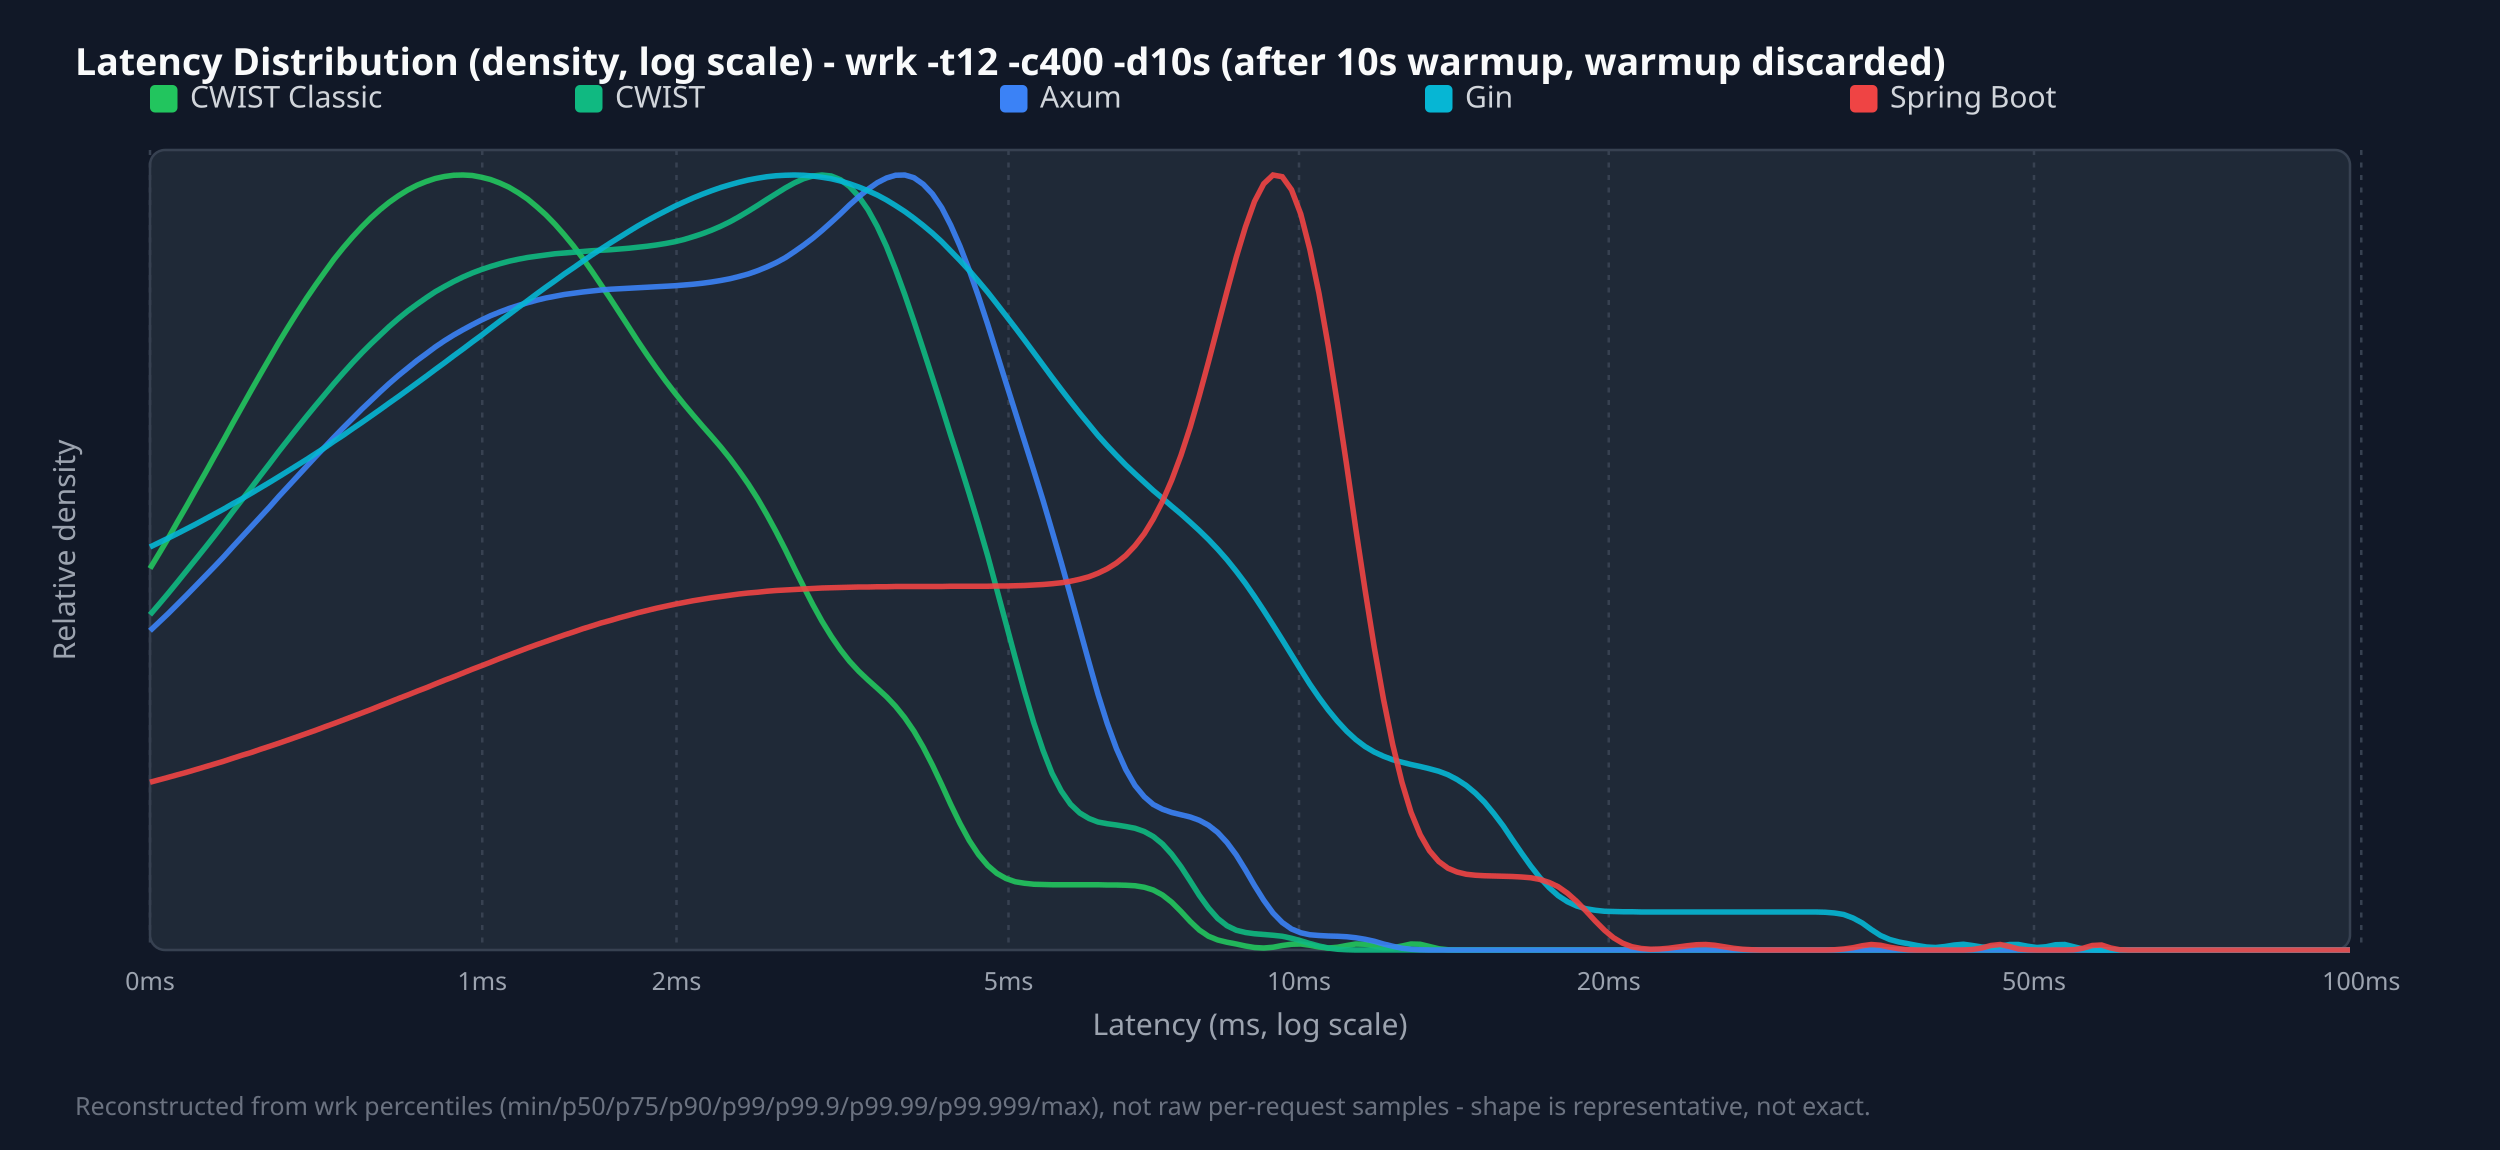
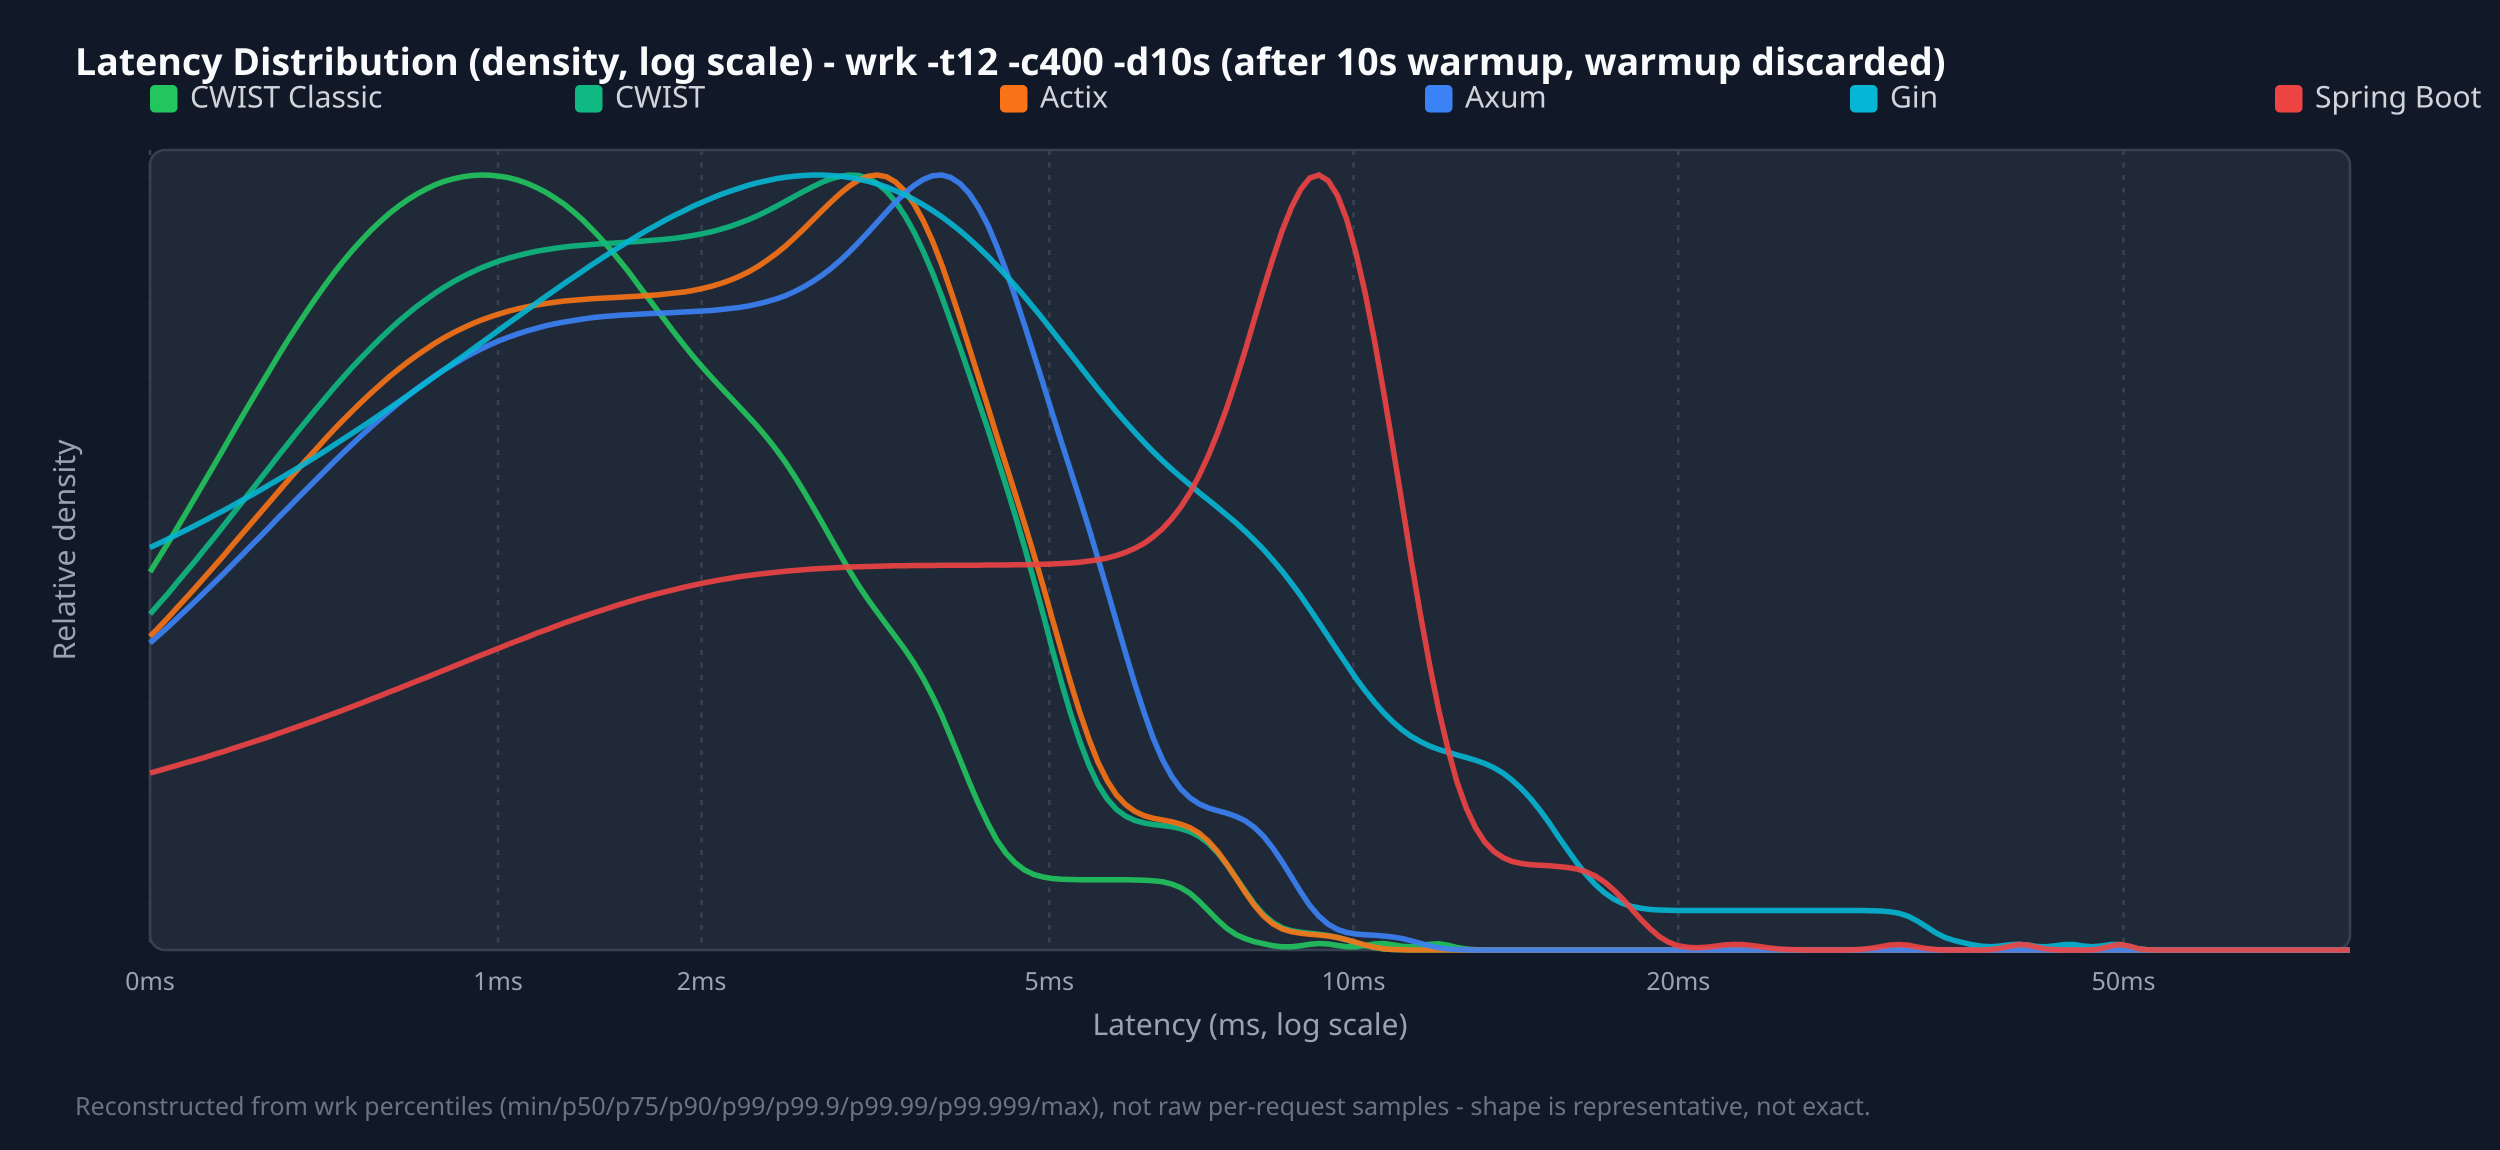
<svg xmlns="http://www.w3.org/2000/svg" width="1000" height="460" viewBox="0 0 1000 460">
  <style>.title{font:15px sans-serif;font-weight:bold;fill:#f9fafb}.legend{font:12px sans-serif;fill:#d1d5db}.tick{font:10px sans-serif;fill:#9ca3af}.axis-label{font:12px sans-serif;fill:#9ca3af}.footer{font:10px sans-serif;fill:#6b7280}</style>
  <rect width="100%" height="100%" fill="#111827" />
  <text x="30" y="30" class="title">Latency Distribution (density, log scale) - wrk -t12 -c400 -d10s (after 10s warmup, warmup discarded)</text>
  <rect x="60" y="60" width="880" height="320" fill="#1f2937" rx="6" stroke="#374151" />
  <line x1="60.0" y1="60" x2="60.0" y2="380" stroke="#374151" stroke-dasharray="2,3" />
  <text x="60.0" y="396" text-anchor="middle" class="tick">0ms</text>
-   <line x1="192.9" y1="60" x2="192.9" y2="380" stroke="#374151" stroke-dasharray="2,3" />
-   <text x="192.9" y="396" text-anchor="middle" class="tick">1ms</text>
-   <line x1="270.6" y1="60" x2="270.6" y2="380" stroke="#374151" stroke-dasharray="2,3" />
-   <text x="270.6" y="396" text-anchor="middle" class="tick">2ms</text>
-   <line x1="403.4" y1="60" x2="403.4" y2="380" stroke="#374151" stroke-dasharray="2,3" />
-   <text x="403.4" y="396" text-anchor="middle" class="tick">5ms</text>
-   <line x1="519.6" y1="60" x2="519.6" y2="380" stroke="#374151" stroke-dasharray="2,3" />
-   <text x="519.6" y="396" text-anchor="middle" class="tick">10ms</text>
-   <line x1="643.5" y1="60" x2="643.5" y2="380" stroke="#374151" stroke-dasharray="2,3" />
-   <text x="643.5" y="396" text-anchor="middle" class="tick">20ms</text>
-   <line x1="813.6" y1="60" x2="813.6" y2="380" stroke="#374151" stroke-dasharray="2,3" />
-   <text x="813.6" y="396" text-anchor="middle" class="tick">50ms</text>
-   <line x1="944.5" y1="60" x2="944.5" y2="380" stroke="#374151" stroke-dasharray="2,3" />
-   <text x="944.5" y="396" text-anchor="middle" class="tick">100ms</text>
+   <line x1="199.2" y1="60" x2="199.2" y2="380" stroke="#374151" stroke-dasharray="2,3" />
+   <text x="199.2" y="396" text-anchor="middle" class="tick">1ms</text>
+   <line x1="280.6" y1="60" x2="280.6" y2="380" stroke="#374151" stroke-dasharray="2,3" />
+   <text x="280.6" y="396" text-anchor="middle" class="tick">2ms</text>
+   <line x1="419.7" y1="60" x2="419.7" y2="380" stroke="#374151" stroke-dasharray="2,3" />
+   <text x="419.7" y="396" text-anchor="middle" class="tick">5ms</text>
+   <line x1="541.4" y1="60" x2="541.4" y2="380" stroke="#374151" stroke-dasharray="2,3" />
+   <text x="541.4" y="396" text-anchor="middle" class="tick">10ms</text>
+   <line x1="671.3" y1="60" x2="671.3" y2="380" stroke="#374151" stroke-dasharray="2,3" />
+   <text x="671.3" y="396" text-anchor="middle" class="tick">20ms</text>
+   <line x1="849.4" y1="60" x2="849.4" y2="380" stroke="#374151" stroke-dasharray="2,3" />
+   <text x="849.4" y="396" text-anchor="middle" class="tick">50ms</text>
  <rect x="60" y="34" width="11" height="11" fill="#22c55e" rx="2" />
  <text x="76" y="43" class="legend">CWIST Classic</text>
  <rect x="230" y="34" width="11" height="11" fill="#10b981" rx="2" />
  <text x="246" y="43" class="legend">CWIST</text>
-   <rect x="400" y="34" width="11" height="11" fill="#3b82f6" rx="2" />
-   <text x="416" y="43" class="legend">Axum</text>
-   <rect x="570" y="34" width="11" height="11" fill="#06b6d4" rx="2" />
-   <text x="586" y="43" class="legend">Gin</text>
-   <rect x="740" y="34" width="11" height="11" fill="#ef4444" rx="2" />
-   <text x="756" y="43" class="legend">Spring Boot</text>
-   <polyline points="60.0,227.4 63.7,221.3 67.4,215.1 71.0,208.7 74.7,202.3 78.4,195.7 82.1,189.2 85.8,182.5 89.5,175.9 93.1,169.3 96.8,162.7 100.5,156.1 104.2,149.6 107.9,143.2 111.5,137.0 115.2,130.9 118.9,125.0 122.6,119.3 126.3,113.9 130.0,108.7 133.6,103.7 137.3,99.1 141.0,94.8 144.7,90.8 148.4,87.1 152.1,83.8 155.7,80.9 159.4,78.3 163.1,76.0 166.8,74.1 170.5,72.6 174.1,71.4 177.8,70.6 181.5,70.1 185.2,70.0 188.9,70.2 192.6,70.9 196.2,71.8 199.9,73.2 203.6,74.9 207.3,77.1 211.0,79.6 214.6,82.6 218.3,85.9 222.0,89.7 225.7,93.9 229.4,98.4 233.1,103.3 236.7,108.4 240.4,113.9 244.1,119.4 247.8,125.1 251.5,130.8 255.1,136.4 258.8,141.9 262.5,147.2 266.2,152.3 269.9,157.1 273.6,161.7 277.2,166.0 280.9,170.3 284.6,174.5 288.3,178.8 292.0,183.4 295.6,188.3 299.3,193.6 303.0,199.4 306.7,205.8 310.4,212.6 314.1,219.8 317.7,227.2 321.4,234.6 325.1,241.8 328.8,248.5 332.5,254.5 336.2,259.9 339.8,264.5 343.5,268.5 347.2,272.0 350.9,275.3 354.6,278.7 358.2,282.5 361.9,287.1 365.6,292.5 369.3,298.9 373.0,306.1 376.7,313.9 380.3,321.8 384.0,329.4 387.7,336.2 391.4,341.8 395.1,346.2 398.7,349.3 402.4,351.4 406.1,352.7 409.8,353.3 413.5,353.7 417.2,353.8 420.8,353.9 424.5,353.9 428.2,353.9 431.9,353.9 435.6,353.9 439.2,353.9 442.9,354.0 446.6,354.0 450.3,354.1 454.0,354.3 457.7,354.9 461.3,356.0 465.0,358.0 468.7,360.9 472.4,364.6 476.1,368.6 479.7,372.0 483.4,374.5 487.1,376.0 490.8,376.9 494.5,377.6 498.2,378.4 501.8,379.0 505.5,379.2 509.2,378.9 512.9,378.2 516.6,377.7 520.3,377.6 523.9,378.1 527.6,378.8 531.3,379.2 535.0,378.9 538.7,378.2 542.3,377.6 546.0,377.7 549.7,378.4 553.4,379.1 557.1,379.1 560.8,378.4 564.4,377.6 568.1,377.7 571.8,378.6 575.5,379.5 579.2,379.9 582.8,380.0 586.5,380.0 590.2,380.0 593.9,380.0 597.6,380.0 601.3,380.0 604.9,380.0 608.6,380.0 612.3,380.0 616.0,380.0 619.7,380.0 623.3,380.0 627.0,380.0 630.7,380.0 634.4,380.0 638.1,380.0 641.8,380.0 645.4,380.0 649.1,380.0 652.8,380.0 656.5,380.0 660.2,380.0 663.8,380.0 667.5,380.0 671.2,380.0 674.9,380.0 678.6,380.0 682.3,380.0 685.9,380.0 689.6,380.0 693.3,380.0 697.0,380.0 700.7,380.0 704.4,380.0 708.0,380.0 711.7,380.0 715.4,380.0 719.1,380.0 722.8,380.0 726.4,380.0 730.1,380.0 733.8,380.0 737.5,380.0 741.2,380.0 744.9,380.0 748.5,380.0 752.2,380.0 755.9,380.0 759.6,380.0 763.3,380.0 766.9,380.0 770.6,380.0 774.3,380.0 778.0,380.0 781.7,380.0 785.4,380.0 789.0,380.0 792.7,380.0 796.4,380.0 800.1,380.0 803.8,380.0 807.4,380.0 811.1,380.0 814.8,380.0 818.5,380.0 822.2,380.0 825.9,380.0 829.5,380.0 833.2,380.0 836.9,380.0 840.6,380.0 844.3,380.0 847.9,380.0 851.6,380.0 855.3,380.0 859.0,380.0 862.7,380.0 866.4,380.0 870.0,380.0 873.7,380.0 877.4,380.0 881.1,380.0 884.8,380.0 888.5,380.0 892.1,380.0 895.8,380.0 899.5,380.0 903.2,380.0 906.9,380.0 910.5,380.0 914.2,380.0 917.9,380.0 921.6,380.0 925.3,380.0 929.0,380.0 932.6,380.0 936.3,380.0 940.0,380.0" fill="none" stroke="#22c55e" stroke-width="2.2" opacity="0.9" />
-   <polyline points="60.0,245.9 63.7,241.6 67.4,237.2 71.0,232.8 74.7,228.2 78.4,223.6 82.1,219.0 85.8,214.3 89.5,209.5 93.1,204.7 96.8,199.9 100.5,195.1 104.2,190.2 107.9,185.4 111.5,180.6 115.2,175.9 118.9,171.2 122.6,166.6 126.3,162.1 130.0,157.7 133.6,153.4 137.3,149.2 141.0,145.1 144.7,141.2 148.4,137.5 152.1,134.0 155.7,130.6 159.4,127.4 163.1,124.4 166.8,121.7 170.5,119.1 174.1,116.7 177.8,114.6 181.5,112.6 185.2,110.8 188.9,109.2 192.6,107.8 196.2,106.6 199.9,105.5 203.6,104.5 207.3,103.7 211.0,103.0 214.6,102.5 218.3,102.0 222.0,101.5 225.7,101.2 229.4,100.9 233.1,100.6 236.7,100.3 240.4,100.1 244.1,99.9 247.8,99.6 251.5,99.3 255.1,98.9 258.8,98.5 262.5,98.0 266.2,97.4 269.9,96.7 273.6,95.8 277.2,94.7 280.9,93.5 284.6,92.1 288.3,90.5 292.0,88.7 295.6,86.7 299.3,84.5 303.0,82.2 306.7,79.8 310.4,77.5 314.1,75.2 317.7,73.2 321.4,71.5 325.1,70.4 328.8,70.0 332.5,70.4 336.2,71.9 339.8,74.6 343.5,78.6 347.2,83.9 350.9,90.6 354.6,98.6 358.2,107.7 361.9,117.8 365.6,128.6 369.3,139.8 373.0,151.2 376.7,162.7 380.3,174.2 384.0,185.7 387.7,197.5 391.4,209.7 395.1,222.4 398.7,235.7 402.4,249.4 406.1,263.2 409.8,276.6 413.5,289.1 417.2,300.1 420.8,309.3 424.5,316.4 428.2,321.7 431.9,325.2 435.6,327.4 439.2,328.8 442.9,329.5 446.6,330.0 450.3,330.6 454.0,331.3 457.7,332.6 461.3,334.6 465.0,337.6 468.7,341.7 472.4,346.7 476.1,352.4 479.7,358.1 483.4,363.2 487.1,367.4 490.8,370.3 494.5,372.1 498.2,373.0 501.8,373.5 505.5,373.8 509.2,374.1 512.9,374.5 516.6,375.3 520.3,376.3 523.9,377.4 527.6,378.4 531.3,379.2 535.0,379.7 538.7,379.9 542.3,380.0 546.0,380.0 549.7,380.0 553.4,380.0 557.1,380.0 560.8,380.0 564.4,380.0 568.1,380.0 571.8,380.0 575.5,380.0 579.2,380.0 582.8,380.0 586.5,380.0 590.2,380.0 593.9,380.0 597.6,380.0 601.3,380.0 604.9,380.0 608.6,380.0 612.3,380.0 616.0,380.0 619.7,380.0 623.3,380.0 627.0,380.0 630.7,380.0 634.4,380.0 638.1,380.0 641.8,380.0 645.4,380.0 649.1,380.0 652.8,380.0 656.5,380.0 660.2,380.0 663.8,380.0 667.5,380.0 671.2,380.0 674.9,380.0 678.6,380.0 682.3,380.0 685.9,380.0 689.6,380.0 693.3,380.0 697.0,380.0 700.7,380.0 704.4,380.0 708.0,380.0 711.7,380.0 715.4,380.0 719.1,380.0 722.8,380.0 726.4,380.0 730.1,380.0 733.8,380.0 737.5,380.0 741.2,380.0 744.9,380.0 748.5,380.0 752.2,380.0 755.9,380.0 759.6,380.0 763.3,380.0 766.9,380.0 770.6,380.0 774.3,380.0 778.0,380.0 781.7,380.0 785.4,380.0 789.0,380.0 792.7,380.0 796.4,380.0 800.1,380.0 803.8,380.0 807.4,380.0 811.1,380.0 814.8,380.0 818.5,380.0 822.2,380.0 825.9,380.0 829.5,380.0 833.2,380.0 836.9,380.0 840.6,380.0 844.3,380.0 847.9,380.0 851.6,380.0 855.3,380.0 859.0,380.0 862.7,380.0 866.4,380.0 870.0,380.0 873.7,380.0 877.4,380.0 881.1,380.0 884.8,380.0 888.5,380.0 892.1,380.0 895.8,380.0 899.5,380.0 903.2,380.0 906.9,380.0 910.5,380.0 914.2,380.0 917.9,380.0 921.6,380.0 925.3,380.0 929.0,380.0 932.6,380.0 936.3,380.0 940.0,380.0" fill="none" stroke="#10b981" stroke-width="2.2" opacity="0.9" />
-   <polyline points="60.0,252.3 63.7,248.8 67.4,245.3 71.0,241.7 74.7,238.0 78.4,234.2 82.1,230.4 85.8,226.6 89.5,222.7 93.1,218.7 96.8,214.7 100.5,210.7 104.2,206.7 107.9,202.7 111.5,198.6 115.2,194.6 118.9,190.6 122.6,186.6 126.3,182.6 130.0,178.7 133.6,174.9 137.3,171.1 141.0,167.4 144.7,163.7 148.4,160.2 152.1,156.7 155.7,153.4 159.4,150.2 163.1,147.2 166.8,144.2 170.5,141.5 174.1,138.8 177.8,136.3 181.5,134.0 185.2,131.9 188.9,129.9 192.6,128.0 196.2,126.3 199.9,124.8 203.6,123.4 207.3,122.2 211.0,121.1 214.6,120.1 218.3,119.2 222.0,118.5 225.7,117.8 229.4,117.3 233.1,116.8 236.7,116.4 240.4,116.0 244.1,115.7 247.8,115.5 251.5,115.3 255.1,115.1 258.8,114.9 262.5,114.7 266.2,114.5 269.9,114.3 273.6,114.0 277.2,113.7 280.9,113.3 284.6,112.8 288.3,112.2 292.0,111.5 295.6,110.6 299.3,109.6 303.0,108.3 306.7,106.8 310.4,105.1 314.1,103.1 317.7,100.7 321.4,98.1 325.1,95.3 328.8,92.2 332.5,88.9 336.2,85.5 339.8,82.0 343.5,78.7 347.2,75.7 350.9,73.1 354.6,71.2 358.2,70.1 361.9,70.0 365.6,71.1 369.3,73.7 373.0,77.6 376.7,83.1 380.3,90.1 384.0,98.5 387.7,108.1 391.4,118.6 395.1,129.8 398.7,141.3 402.4,153.1 406.1,164.8 409.8,176.5 413.5,188.2 417.2,200.1 420.8,212.3 424.5,225.0 428.2,238.2 431.9,251.6 435.6,265.0 439.2,277.7 442.9,289.4 446.6,299.5 450.3,307.8 454.0,314.2 457.7,318.7 461.3,321.8 465.0,323.7 468.7,325.0 472.4,325.9 476.1,326.8 479.7,328.1 483.4,330.1 487.1,333.0 490.8,337.0 494.5,342.0 498.2,348.0 501.8,354.2 505.5,360.1 509.2,365.2 512.9,369.0 516.6,371.6 520.3,373.1 523.9,373.9 527.6,374.2 531.3,374.4 535.0,374.5 538.7,374.7 542.3,375.1 546.0,375.7 549.7,376.5 553.4,377.6 557.1,378.5 560.8,379.3 564.4,379.7 568.1,379.9 571.8,380.0 575.5,380.0 579.2,380.0 582.8,380.0 586.5,380.0 590.2,380.0 593.9,380.0 597.6,380.0 601.3,380.0 604.9,380.0 608.6,380.0 612.3,380.0 616.0,380.0 619.7,380.0 623.3,380.0 627.0,380.0 630.7,380.0 634.4,380.0 638.1,380.0 641.8,380.0 645.4,380.0 649.1,380.0 652.8,380.0 656.5,380.0 660.2,380.0 663.8,380.0 667.5,380.0 671.2,380.0 674.9,380.0 678.6,380.0 682.3,380.0 685.9,380.0 689.6,380.0 693.3,380.0 697.0,380.0 700.7,380.0 704.4,380.0 708.0,380.0 711.7,380.0 715.4,380.0 719.1,380.0 722.8,380.0 726.4,380.0 730.1,380.0 733.8,380.0 737.5,380.0 741.2,380.0 744.9,380.0 748.5,380.0 752.2,380.0 755.9,380.0 759.6,380.0 763.3,380.0 766.9,380.0 770.6,380.0 774.3,380.0 778.0,380.0 781.7,380.0 785.4,380.0 789.0,380.0 792.7,380.0 796.4,380.0 800.1,380.0 803.8,380.0 807.4,380.0 811.1,380.0 814.8,380.0 818.5,380.0 822.2,380.0 825.9,380.0 829.5,380.0 833.2,380.0 836.9,380.0 840.6,380.0 844.3,380.0 847.9,380.0 851.6,380.0 855.3,380.0 859.0,380.0 862.7,380.0 866.4,380.0 870.0,380.0 873.7,380.0 877.4,380.0 881.1,380.0 884.8,380.0 888.5,380.0 892.1,380.0 895.8,380.0 899.5,380.0 903.2,380.0 906.9,380.0 910.5,380.0 914.2,380.0 917.9,380.0 921.6,380.0 925.3,380.0 929.0,380.0 932.6,380.0 936.3,380.0 940.0,380.0" fill="none" stroke="#3b82f6" stroke-width="2.2" opacity="0.9" />
-   <polyline points="60.0,218.8 63.7,217.0 67.4,215.2 71.0,213.4 74.7,211.5 78.4,209.6 82.1,207.6 85.8,205.6 89.5,203.6 93.1,201.5 96.8,199.5 100.5,197.3 104.2,195.1 107.9,192.9 111.5,190.7 115.2,188.4 118.9,186.1 122.6,183.8 126.3,181.4 130.0,179.0 133.6,176.5 137.3,174.1 141.0,171.5 144.7,169.0 148.4,166.4 152.1,163.8 155.7,161.2 159.4,158.6 163.1,155.9 166.8,153.2 170.5,150.5 174.1,147.8 177.8,145.1 181.5,142.3 185.2,139.6 188.9,136.8 192.6,134.1 196.2,131.3 199.9,128.5 203.6,125.8 207.3,123.0 211.0,120.3 214.6,117.6 218.3,114.9 222.0,112.3 225.7,109.6 229.4,107.1 233.1,104.5 236.7,102.0 240.4,99.6 244.1,97.2 247.8,94.9 251.5,92.6 255.1,90.4 258.8,88.3 262.5,86.3 266.2,84.4 269.9,82.5 273.6,80.8 277.2,79.2 280.9,77.7 284.6,76.3 288.3,75.0 292.0,73.9 295.6,72.9 299.3,72.0 303.0,71.3 306.7,70.7 310.4,70.3 314.1,70.1 317.7,70.0 321.4,70.1 325.1,70.4 328.8,70.9 332.5,71.5 336.2,72.4 339.8,73.5 343.5,74.8 347.2,76.3 350.9,78.0 354.6,80.0 358.2,82.2 361.9,84.6 365.6,87.3 369.3,90.2 373.0,93.3 376.7,96.7 380.3,100.4 384.0,104.2 387.7,108.2 391.4,112.5 395.1,116.9 398.7,121.5 402.4,126.3 406.1,131.1 409.8,136.0 413.5,141.0 417.2,146.0 420.8,150.9 424.5,155.8 428.2,160.6 431.9,165.3 435.6,169.8 439.2,174.2 442.9,178.3 446.6,182.2 450.3,186.0 454.0,189.5 457.7,192.9 461.3,196.2 465.0,199.3 468.7,202.5 472.4,205.6 476.1,208.9 479.7,212.2 483.4,215.8 487.1,219.7 490.8,223.9 494.5,228.5 498.2,233.4 501.8,238.6 505.5,244.2 509.2,250.0 512.9,255.9 516.6,261.9 520.3,267.9 523.9,273.6 527.6,279.0 531.3,284.0 535.0,288.5 538.7,292.5 542.3,295.8 546.0,298.6 549.7,300.8 553.4,302.5 557.1,303.9 560.8,304.9 564.4,305.8 568.1,306.6 571.8,307.5 575.5,308.5 579.2,309.9 582.8,311.8 586.5,314.2 590.2,317.3 593.9,321.0 597.6,325.5 601.3,330.4 604.9,335.8 608.6,341.2 612.3,346.4 616.0,351.1 619.7,355.1 623.3,358.3 627.0,360.7 630.7,362.4 634.4,363.5 638.1,364.1 641.8,364.5 645.4,364.6 649.1,364.7 652.8,364.7 656.5,364.8 660.2,364.8 663.8,364.8 667.5,364.8 671.2,364.8 674.9,364.8 678.6,364.8 682.3,364.8 685.9,364.8 689.6,364.8 693.3,364.8 697.0,364.8 700.7,364.8 704.4,364.8 708.0,364.8 711.7,364.8 715.4,364.8 719.1,364.8 722.8,364.8 726.4,364.8 730.1,364.9 733.8,365.2 737.5,365.8 741.2,367.2 744.9,369.2 748.5,371.8 752.2,374.2 755.9,375.8 759.6,376.8 763.3,377.5 766.9,378.2 770.6,378.8 774.3,379.0 778.0,378.6 781.7,378.0 785.4,377.7 789.0,378.2 792.7,378.8 796.4,379.0 800.1,378.5 803.8,377.8 807.4,377.8 811.1,378.5 814.8,379.0 818.5,378.7 822.2,377.9 825.9,377.8 829.5,378.7 833.2,379.6 836.9,379.9 840.6,380.0 844.3,380.0 847.9,380.0 851.6,380.0 855.3,380.0 859.0,380.0 862.7,380.0 866.4,380.0 870.0,380.0 873.7,380.0 877.4,380.0 881.1,380.0 884.8,380.0 888.5,380.0 892.1,380.0 895.8,380.0 899.5,380.0 903.2,380.0 906.9,380.0 910.5,380.0 914.2,380.0 917.9,380.0 921.6,380.0 925.3,380.0 929.0,380.0 932.6,380.0 936.3,380.0 940.0,380.0" fill="none" stroke="#06b6d4" stroke-width="2.2" opacity="0.9" />
-   <polyline points="60.0,312.9 63.7,311.9 67.4,310.9 71.0,309.9 74.7,308.9 78.4,307.8 82.1,306.7 85.8,305.6 89.5,304.5 93.1,303.3 96.8,302.1 100.5,301.0 104.2,299.7 107.9,298.5 111.5,297.3 115.2,296.0 118.9,294.7 122.6,293.4 126.3,292.1 130.0,290.7 133.6,289.4 137.3,288.0 141.0,286.6 144.7,285.2 148.4,283.8 152.1,282.3 155.7,280.9 159.4,279.4 163.1,278.0 166.8,276.5 170.5,275.1 174.1,273.6 177.8,272.1 181.5,270.7 185.2,269.2 188.9,267.7 192.6,266.3 196.2,264.9 199.9,263.4 203.6,262.0 207.3,260.6 211.0,259.2 214.6,257.9 218.3,256.6 222.0,255.3 225.7,254.0 229.4,252.8 233.1,251.5 236.7,250.4 240.4,249.2 244.1,248.2 247.8,247.1 251.5,246.1 255.1,245.1 258.8,244.2 262.5,243.3 266.2,242.5 269.9,241.7 273.6,241.0 277.2,240.3 280.9,239.7 284.6,239.1 288.3,238.6 292.0,238.1 295.6,237.6 299.3,237.2 303.0,236.9 306.7,236.5 310.4,236.2 314.1,236.0 317.7,235.8 321.4,235.6 325.1,235.4 328.8,235.2 332.5,235.1 336.2,235.0 339.8,234.9 343.5,234.8 347.2,234.8 350.9,234.7 354.6,234.7 358.2,234.6 361.9,234.6 365.6,234.6 369.3,234.6 373.0,234.6 376.7,234.6 380.3,234.5 384.0,234.5 387.7,234.5 391.4,234.5 395.1,234.5 398.7,234.4 402.4,234.4 406.1,234.3 409.8,234.2 413.5,234.0 417.2,233.8 420.8,233.5 424.5,233.1 428.2,232.5 431.9,231.7 435.6,230.7 439.2,229.3 442.9,227.5 446.6,225.2 450.3,222.2 454.0,218.3 457.7,213.5 461.3,207.6 465.0,200.5 468.7,192.0 472.4,182.1 476.1,170.8 479.7,158.3 483.4,144.7 487.1,130.6 490.8,116.5 494.5,102.9 498.2,90.7 501.8,80.6 505.5,73.5 509.2,70.0 512.9,70.7 516.6,75.9 520.3,85.6 523.9,99.6 527.6,117.4 531.3,138.4 535.0,161.7 538.7,186.3 542.3,211.4 546.0,235.8 549.7,258.9 553.4,279.7 557.1,297.9 560.8,313.0 564.4,324.9 568.1,333.9 571.8,340.3 575.5,344.6 579.2,347.3 582.8,348.8 586.5,349.7 590.2,350.1 593.9,350.3 597.6,350.4 601.3,350.5 604.9,350.6 608.6,350.8 612.3,351.1 616.0,351.8 619.7,353.0 623.3,354.7 627.0,357.3 630.7,360.6 634.4,364.4 638.1,368.4 641.8,372.1 645.4,375.1 649.1,377.3 652.8,378.7 656.5,379.4 660.2,379.7 663.8,379.6 667.5,379.3 671.2,378.8 674.9,378.3 678.6,377.9 682.3,377.8 685.9,378.1 689.6,378.7 693.3,379.3 697.0,379.7 700.7,379.9 704.4,380.0 708.0,380.0 711.7,380.0 715.4,380.0 719.1,380.0 722.8,380.0 726.4,380.0 730.1,380.0 733.8,379.9 737.5,379.6 741.2,379.1 744.9,378.3 748.5,377.8 752.2,378.1 755.9,378.9 759.6,379.5 763.3,379.9 766.9,380.0 770.6,380.0 774.3,380.0 778.0,380.0 781.7,380.0 785.4,380.0 789.0,379.8 792.7,379.2 796.4,378.2 800.1,377.8 803.8,378.6 807.4,379.6 811.1,379.9 814.8,380.0 818.5,380.0 822.2,380.0 825.9,380.0 829.5,379.9 833.2,379.3 836.9,378.2 840.6,378.0 844.3,379.2 847.9,379.9 851.6,380.0 855.3,380.0 859.0,380.0 862.7,380.0 866.4,380.0 870.0,380.0 873.7,380.0 877.4,380.0 881.1,380.0 884.8,380.0 888.5,380.0 892.1,380.0 895.8,380.0 899.5,380.0 903.2,380.0 906.9,380.0 910.5,380.0 914.2,380.0 917.9,380.0 921.6,380.0 925.3,380.0 929.0,380.0 932.6,380.0 936.3,380.0 940.0,380.0" fill="none" stroke="#ef4444" stroke-width="2.2" opacity="0.9" />
+   <rect x="400" y="34" width="11" height="11" fill="#f97316" rx="2" />
+   <text x="416" y="43" class="legend">Actix</text>
+   <rect x="570" y="34" width="11" height="11" fill="#3b82f6" rx="2" />
+   <text x="586" y="43" class="legend">Axum</text>
+   <rect x="740" y="34" width="11" height="11" fill="#06b6d4" rx="2" />
+   <text x="756" y="43" class="legend">Gin</text>
+   <rect x="910" y="34" width="11" height="11" fill="#ef4444" rx="2" />
+   <text x="926" y="43" class="legend">Spring Boot</text>
+   <polyline points="60.0,228.8 63.7,222.9 67.4,216.9 71.0,210.9 74.7,204.7 78.4,198.4 82.1,192.1 85.8,185.8 89.5,179.4 93.1,173.1 96.8,166.7 100.5,160.4 104.2,154.2 107.9,148.0 111.5,142.0 115.2,136.0 118.9,130.3 122.6,124.7 126.3,119.3 130.0,114.1 133.6,109.2 137.3,104.5 141.0,100.1 144.7,96.0 148.4,92.1 152.1,88.6 155.7,85.4 159.4,82.5 163.1,79.9 166.8,77.6 170.5,75.6 174.1,73.9 177.8,72.5 181.5,71.5 185.2,70.7 188.9,70.2 192.6,70.0 196.2,70.1 199.9,70.5 203.6,71.1 207.3,72.1 211.0,73.4 214.6,75.0 218.3,76.9 222.0,79.2 225.7,81.7 229.4,84.7 233.1,88.0 236.7,91.6 240.4,95.5 244.1,99.7 247.8,104.2 251.5,108.8 255.1,113.7 258.8,118.6 262.5,123.5 266.2,128.4 269.9,133.3 273.6,138.0 277.2,142.5 280.9,146.8 284.6,150.9 288.3,154.9 292.0,158.8 295.6,162.6 299.3,166.6 303.0,170.6 306.7,175.0 310.4,179.7 314.1,184.8 317.7,190.3 321.4,196.3 325.1,202.6 328.8,209.0 332.5,215.6 336.2,222.1 339.8,228.3 343.5,234.3 347.2,239.8 350.9,244.9 354.6,249.9 358.2,254.7 361.9,259.7 365.6,265.2 369.3,271.4 373.0,278.4 376.7,286.2 380.3,294.8 384.0,303.8 387.7,312.9 391.4,321.5 395.1,329.3 398.7,336.0 402.4,341.3 406.1,345.2 409.8,348.0 413.5,349.8 417.2,350.8 420.8,351.4 424.5,351.7 428.2,351.8 431.9,351.9 435.6,351.9 439.2,351.9 442.9,351.9 446.6,351.9 450.3,351.9 454.0,352.0 457.7,352.1 461.3,352.3 465.0,352.7 468.7,353.6 472.4,355.1 476.1,357.4 479.7,360.6 483.4,364.3 487.1,368.1 490.8,371.4 494.5,373.9 498.2,375.5 501.8,376.7 505.5,377.5 509.2,378.3 512.9,378.7 516.6,378.7 520.3,378.3 523.9,377.7 527.6,377.4 531.3,377.6 535.0,378.2 538.7,378.7 542.3,378.7 546.0,378.2 549.7,377.6 553.4,377.4 557.1,377.9 560.8,378.5 564.4,378.7 568.1,378.3 571.8,377.7 575.5,377.5 579.2,378.1 582.8,379.0 586.5,379.6 590.2,379.9 593.9,380.0 597.6,380.0 601.3,380.0 604.9,380.0 608.6,380.0 612.3,380.0 616.0,380.0 619.7,380.0 623.3,380.0 627.0,380.0 630.7,380.0 634.4,380.0 638.1,380.0 641.8,380.0 645.4,380.0 649.1,380.0 652.8,380.0 656.5,380.0 660.2,380.0 663.8,380.0 667.5,380.0 671.2,380.0 674.9,380.0 678.6,380.0 682.3,380.0 685.9,380.0 689.6,380.0 693.3,380.0 697.0,380.0 700.7,380.0 704.4,380.0 708.0,380.0 711.7,380.0 715.4,380.0 719.1,380.0 722.8,380.0 726.4,380.0 730.1,380.0 733.8,380.0 737.5,380.0 741.2,380.0 744.9,380.0 748.5,380.0 752.2,380.0 755.9,380.0 759.6,380.0 763.3,380.0 766.9,380.0 770.6,380.0 774.3,380.0 778.0,380.0 781.7,380.0 785.4,380.0 789.0,380.0 792.7,380.0 796.4,380.0 800.1,380.0 803.8,380.0 807.4,380.0 811.1,380.0 814.8,380.0 818.5,380.0 822.2,380.0 825.9,380.0 829.5,380.0 833.2,380.0 836.9,380.0 840.6,380.0 844.3,380.0 847.9,380.0 851.6,380.0 855.3,380.0 859.0,380.0 862.7,380.0 866.4,380.0 870.0,380.0 873.7,380.0 877.4,380.0 881.1,380.0 884.8,380.0 888.5,380.0 892.1,380.0 895.8,380.0 899.5,380.0 903.2,380.0 906.9,380.0 910.5,380.0 914.2,380.0 917.9,380.0 921.6,380.0 925.3,380.0 929.0,380.0 932.6,380.0 936.3,380.0 940.0,380.0" fill="none" stroke="#22c55e" stroke-width="2.2" opacity="0.9" />
+   <polyline points="60.0,245.6 63.7,241.4 67.4,237.2 71.0,232.8 74.7,228.4 78.4,224.0 82.1,219.4 85.8,214.9 89.5,210.2 93.1,205.6 96.8,200.9 100.5,196.2 104.2,191.5 107.9,186.8 111.5,182.1 115.2,177.5 118.9,172.8 122.6,168.3 126.3,163.8 130.0,159.4 133.6,155.1 137.3,150.9 141.0,146.8 144.7,142.9 148.4,139.1 152.1,135.4 155.7,132.0 159.4,128.6 163.1,125.5 166.8,122.5 170.5,119.8 174.1,117.2 177.8,114.8 181.5,112.6 185.2,110.6 188.9,108.8 192.6,107.1 196.2,105.7 199.9,104.3 203.6,103.2 207.3,102.2 211.0,101.3 214.6,100.5 218.3,99.9 222.0,99.3 225.7,98.8 229.4,98.4 233.1,98.1 236.7,97.8 240.4,97.5 244.1,97.3 247.8,97.1 251.5,96.8 255.1,96.6 258.8,96.3 262.5,96.0 266.2,95.7 269.9,95.3 273.6,94.8 277.2,94.2 280.9,93.5 284.6,92.7 288.3,91.7 292.0,90.6 295.6,89.3 299.3,87.9 303.0,86.3 306.7,84.5 310.4,82.6 314.1,80.6 317.7,78.6 321.4,76.6 325.1,74.7 328.8,72.9 332.5,71.5 336.2,70.5 339.8,70.0 343.5,70.2 347.2,71.3 350.9,73.4 354.6,76.5 358.2,80.7 361.9,86.2 365.6,92.8 369.3,100.5 373.0,109.1 376.7,118.6 380.3,128.6 384.0,139.0 387.7,149.7 391.4,160.6 395.1,171.5 398.7,182.7 402.4,194.2 406.1,206.2 409.8,218.8 413.5,231.9 417.2,245.5 420.8,259.3 424.5,272.7 428.2,285.3 431.9,296.5 435.6,306.1 439.2,313.8 442.9,319.6 446.6,323.8 450.3,326.5 454.0,328.2 457.7,329.2 461.3,329.8 465.0,330.2 468.7,330.7 472.4,331.5 476.1,332.7 479.7,334.6 483.4,337.4 487.1,341.2 490.8,345.9 494.5,351.2 498.2,356.6 501.8,361.7 505.5,365.9 509.2,369.0 512.9,371.1 516.6,372.3 520.3,372.9 523.9,373.3 527.6,373.7 531.3,374.2 535.0,375.0 538.7,376.0 542.3,377.2 546.0,378.2 549.7,379.0 553.4,379.6 557.1,379.8 560.8,379.9 564.4,380.0 568.1,380.0 571.8,380.0 575.5,380.0 579.2,380.0 582.8,380.0 586.5,380.0 590.2,380.0 593.9,380.0 597.6,380.0 601.3,380.0 604.9,380.0 608.6,380.0 612.3,380.0 616.0,380.0 619.7,380.0 623.3,380.0 627.0,380.0 630.7,380.0 634.4,380.0 638.1,380.0 641.8,380.0 645.4,380.0 649.1,380.0 652.8,380.0 656.5,380.0 660.2,380.0 663.8,380.0 667.5,380.0 671.2,380.0 674.9,380.0 678.6,380.0 682.3,380.0 685.9,380.0 689.6,380.0 693.3,380.0 697.0,380.0 700.7,380.0 704.4,380.0 708.0,380.0 711.7,380.0 715.4,380.0 719.1,380.0 722.8,380.0 726.4,380.0 730.1,380.0 733.8,380.0 737.5,380.0 741.2,380.0 744.9,380.0 748.5,380.0 752.2,380.0 755.9,380.0 759.6,380.0 763.3,380.0 766.9,380.0 770.6,380.0 774.3,380.0 778.0,380.0 781.7,380.0 785.4,380.0 789.0,380.0 792.7,380.0 796.4,380.0 800.1,380.0 803.8,380.0 807.4,380.0 811.1,380.0 814.8,380.0 818.5,380.0 822.2,380.0 825.9,380.0 829.5,380.0 833.2,380.0 836.9,380.0 840.6,380.0 844.3,380.0 847.9,380.0 851.6,380.0 855.3,380.0 859.0,380.0 862.7,380.0 866.4,380.0 870.0,380.0 873.7,380.0 877.4,380.0 881.1,380.0 884.8,380.0 888.5,380.0 892.1,380.0 895.8,380.0 899.5,380.0 903.2,380.0 906.9,380.0 910.5,380.0 914.2,380.0 917.9,380.0 921.6,380.0 925.3,380.0 929.0,380.0 932.6,380.0 936.3,380.0 940.0,380.0" fill="none" stroke="#10b981" stroke-width="2.2" opacity="0.9" />
+   <polyline points="60.0,254.6 63.7,250.8 67.4,246.9 71.0,242.9 74.7,238.9 78.4,234.8 82.1,230.6 85.8,226.4 89.5,222.2 93.1,217.9 96.8,213.6 100.5,209.3 104.2,205.0 107.9,200.7 111.5,196.5 115.2,192.2 118.9,188.0 122.6,183.8 126.3,179.8 130.0,175.7 133.6,171.8 137.3,168.0 141.0,164.3 144.7,160.7 148.4,157.2 152.1,153.9 155.7,150.7 159.4,147.7 163.1,144.8 166.8,142.1 170.5,139.6 174.1,137.2 177.8,135.0 181.5,133.0 185.2,131.2 188.9,129.5 192.6,128.0 196.2,126.7 199.9,125.5 203.6,124.4 207.3,123.5 211.0,122.7 214.6,122.0 218.3,121.4 222.0,120.9 225.7,120.4 229.4,120.1 233.1,119.8 236.7,119.5 240.4,119.3 244.1,119.1 247.8,118.9 251.5,118.7 255.1,118.5 258.8,118.2 262.5,118.0 266.2,117.6 269.9,117.2 273.6,116.8 277.2,116.2 280.9,115.4 284.6,114.5 288.3,113.4 292.0,112.1 295.6,110.6 299.3,108.8 303.0,106.7 306.7,104.2 310.4,101.5 314.1,98.5 317.7,95.2 321.4,91.7 325.1,88.0 328.8,84.3 332.5,80.7 336.2,77.3 339.8,74.4 343.5,72.0 347.2,70.5 350.9,70.0 354.6,70.7 358.2,72.8 361.9,76.4 365.6,81.6 369.3,88.3 373.0,96.4 376.7,105.9 380.3,116.3 384.0,127.4 387.7,139.1 391.4,150.9 395.1,162.6 398.7,174.3 402.4,185.9 406.1,197.6 409.8,209.4 413.5,221.6 417.2,234.2 420.8,247.1 424.5,260.1 428.2,272.9 431.9,284.9 435.6,295.7 439.2,304.9 442.9,312.3 446.6,318.0 450.3,321.9 454.0,324.6 457.7,326.3 461.3,327.3 465.0,328.0 468.7,328.7 472.4,329.7 476.1,331.1 479.7,333.3 483.4,336.5 487.1,340.7 490.8,345.8 494.5,351.4 498.2,357.1 501.8,362.2 505.5,366.5 509.2,369.6 512.9,371.6 516.6,372.7 520.3,373.3 523.9,373.7 527.6,374.0 531.3,374.4 535.0,375.0 538.7,375.9 542.3,376.9 546.0,378.0 549.7,378.9 553.4,379.5 557.1,379.8 560.8,379.9 564.4,380.0 568.1,380.0 571.8,380.0 575.5,380.0 579.2,380.0 582.8,380.0 586.5,380.0 590.2,380.0 593.9,380.0 597.6,380.0 601.3,380.0 604.9,380.0 608.6,380.0 612.3,380.0 616.0,380.0 619.7,380.0 623.3,380.0 627.0,380.0 630.7,380.0 634.4,380.0 638.1,380.0 641.8,380.0 645.4,380.0 649.1,380.0 652.8,380.0 656.5,380.0 660.2,380.0 663.8,380.0 667.5,380.0 671.2,380.0 674.9,380.0 678.6,380.0 682.3,380.0 685.9,380.0 689.6,380.0 693.3,380.0 697.0,380.0 700.7,380.0 704.4,380.0 708.0,380.0 711.7,380.0 715.4,380.0 719.1,380.0 722.8,380.0 726.4,380.0 730.1,380.0 733.8,380.0 737.5,380.0 741.2,380.0 744.9,380.0 748.5,380.0 752.2,380.0 755.9,380.0 759.6,380.0 763.3,380.0 766.9,380.0 770.6,380.0 774.3,380.0 778.0,380.0 781.7,380.0 785.4,380.0 789.0,380.0 792.7,380.0 796.4,380.0 800.1,380.0 803.8,380.0 807.4,380.0 811.1,380.0 814.8,380.0 818.5,380.0 822.2,380.0 825.9,380.0 829.5,380.0 833.2,380.0 836.9,380.0 840.6,380.0 844.3,380.0 847.9,380.0 851.6,380.0 855.3,380.0 859.0,380.0 862.7,380.0 866.4,380.0 870.0,380.0 873.7,380.0 877.4,380.0 881.1,380.0 884.8,380.0 888.5,380.0 892.1,380.0 895.8,380.0 899.5,380.0 903.2,380.0 906.9,380.0 910.5,380.0 914.2,380.0 917.9,380.0 921.6,380.0 925.3,380.0 929.0,380.0 932.6,380.0 936.3,380.0 940.0,380.0" fill="none" stroke="#f97316" stroke-width="2.2" opacity="0.9" />
+   <polyline points="60.0,257.2 63.7,253.9 67.4,250.6 71.0,247.2 74.7,243.7 78.4,240.2 82.1,236.6 85.8,233.0 89.5,229.4 93.1,225.7 96.8,222.0 100.5,218.2 104.2,214.5 107.9,210.7 111.5,206.9 115.2,203.2 118.9,199.4 122.6,195.7 126.3,192.0 130.0,188.3 133.6,184.7 137.3,181.1 141.0,177.6 144.7,174.1 148.4,170.8 152.1,167.5 155.7,164.4 159.4,161.3 163.1,158.4 166.8,155.5 170.5,152.8 174.1,150.3 177.8,147.8 181.5,145.6 185.2,143.4 188.9,141.4 192.6,139.5 196.2,137.8 199.9,136.2 203.6,134.8 207.3,133.5 211.0,132.3 214.6,131.3 218.3,130.3 222.0,129.5 225.7,128.8 229.4,128.2 233.1,127.6 236.7,127.1 240.4,126.7 244.1,126.4 247.8,126.1 251.5,125.9 255.1,125.7 258.8,125.5 262.5,125.3 266.2,125.2 269.9,125.0 273.6,124.8 277.2,124.6 280.9,124.4 284.6,124.2 288.3,123.8 292.0,123.4 295.6,123.0 299.3,122.4 303.0,121.6 306.7,120.7 310.4,119.6 314.1,118.3 317.7,116.7 321.4,114.8 325.1,112.6 328.8,110.1 332.5,107.3 336.2,104.1 339.8,100.7 343.5,96.9 347.2,93.0 350.9,88.9 354.6,84.8 358.2,80.9 361.9,77.3 365.6,74.2 369.3,71.8 373.0,70.3 376.7,70.0 380.3,71.0 384.0,73.4 387.7,77.4 391.4,83.0 395.1,90.0 398.7,98.5 402.4,108.2 406.1,118.8 409.8,130.0 413.5,141.6 417.2,153.3 420.8,165.0 424.5,176.6 428.2,188.1 431.9,199.6 435.6,211.4 439.2,223.5 442.9,236.0 446.6,248.8 450.3,261.5 454.0,273.8 457.7,285.2 461.3,295.3 465.0,303.9 468.7,310.6 472.4,315.7 476.1,319.2 479.7,321.6 483.4,323.2 487.1,324.3 490.8,325.3 494.5,326.6 498.2,328.4 501.8,331.0 505.5,334.6 509.2,339.3 512.9,344.8 516.6,350.8 520.3,356.8 523.9,362.2 527.6,366.5 531.3,369.7 535.0,371.8 538.7,373.0 542.3,373.6 546.0,373.9 549.7,374.1 553.4,374.4 557.1,374.8 560.8,375.4 564.4,376.3 568.1,377.3 571.8,378.3 575.5,379.1 579.2,379.6 582.8,379.8 586.5,379.9 590.2,380.0 593.9,380.0 597.6,380.0 601.3,380.0 604.9,380.0 608.6,380.0 612.3,380.0 616.0,380.0 619.7,380.0 623.3,380.0 627.0,380.0 630.7,380.0 634.4,380.0 638.1,380.0 641.8,380.0 645.4,380.0 649.1,380.0 652.8,380.0 656.5,380.0 660.2,380.0 663.8,380.0 667.5,380.0 671.2,380.0 674.9,380.0 678.6,380.0 682.3,380.0 685.9,380.0 689.6,380.0 693.3,380.0 697.0,380.0 700.7,380.0 704.4,380.0 708.0,380.0 711.7,380.0 715.4,380.0 719.1,380.0 722.8,380.0 726.4,380.0 730.1,380.0 733.8,380.0 737.5,380.0 741.2,380.0 744.9,380.0 748.5,380.0 752.2,380.0 755.9,380.0 759.6,380.0 763.3,380.0 766.9,380.0 770.6,380.0 774.3,380.0 778.0,380.0 781.7,380.0 785.4,380.0 789.0,380.0 792.7,380.0 796.4,380.0 800.1,380.0 803.8,380.0 807.4,380.0 811.1,380.0 814.8,380.0 818.5,380.0 822.2,380.0 825.9,380.0 829.5,380.0 833.2,380.0 836.9,380.0 840.6,380.0 844.3,380.0 847.9,380.0 851.6,380.0 855.3,380.0 859.0,380.0 862.7,380.0 866.4,380.0 870.0,380.0 873.7,380.0 877.4,380.0 881.1,380.0 884.8,380.0 888.5,380.0 892.1,380.0 895.8,380.0 899.5,380.0 903.2,380.0 906.9,380.0 910.5,380.0 914.2,380.0 917.9,380.0 921.6,380.0 925.3,380.0 929.0,380.0 932.6,380.0 936.3,380.0 940.0,380.0" fill="none" stroke="#3b82f6" stroke-width="2.2" opacity="0.9" />
+   <polyline points="60.0,219.0 63.7,217.3 67.4,215.5 71.0,213.7 74.7,211.9 78.4,210.0 82.1,208.1 85.8,206.1 89.5,204.2 93.1,202.2 96.8,200.1 100.5,198.1 104.2,196.0 107.9,193.8 111.5,191.7 115.2,189.5 118.9,187.3 122.6,185.0 126.3,182.7 130.0,180.4 133.6,178.0 137.3,175.6 141.0,173.2 144.7,170.8 148.4,168.3 152.1,165.8 155.7,163.3 159.4,160.8 163.1,158.2 166.8,155.6 170.5,153.0 174.1,150.4 177.8,147.8 181.5,145.1 185.2,142.5 188.9,139.8 192.6,137.1 196.2,134.5 199.9,131.8 203.6,129.1 207.3,126.5 211.0,123.8 214.6,121.2 218.3,118.6 222.0,116.0 225.7,113.4 229.4,110.9 233.1,108.4 236.7,105.9 240.4,103.5 244.1,101.1 247.8,98.8 251.5,96.5 255.1,94.3 258.8,92.1 262.5,90.1 266.2,88.0 269.9,86.1 273.6,84.3 277.2,82.5 280.9,80.9 284.6,79.3 288.3,77.8 292.0,76.5 295.6,75.3 299.3,74.1 303.0,73.1 306.7,72.3 310.4,71.5 314.1,70.9 317.7,70.5 321.4,70.2 325.1,70.0 328.8,70.0 332.5,70.2 336.2,70.5 339.8,71.0 343.5,71.7 347.2,72.5 350.9,73.6 354.6,74.8 358.2,76.3 361.9,77.9 365.6,79.8 369.3,81.9 373.0,84.2 376.7,86.7 380.3,89.4 384.0,92.3 387.7,95.5 391.4,98.9 395.1,102.5 398.7,106.2 402.4,110.2 406.1,114.3 409.8,118.6 413.5,123.1 417.2,127.6 420.8,132.2 424.5,136.9 428.2,141.6 431.9,146.4 435.6,151.1 439.2,155.7 442.9,160.2 446.6,164.7 450.3,168.9 454.0,173.0 457.7,177.0 461.3,180.7 465.0,184.3 468.7,187.7 472.4,190.9 476.1,194.0 479.7,197.1 483.4,200.0 487.1,203.0 490.8,206.1 494.5,209.2 498.2,212.6 501.8,216.1 505.5,219.9 509.2,224.1 512.9,228.5 516.6,233.3 520.3,238.3 523.9,243.6 527.6,249.1 531.3,254.7 535.0,260.3 538.7,265.8 542.3,271.2 546.0,276.2 549.7,280.8 553.4,285.0 557.1,288.7 560.8,291.9 564.4,294.5 568.1,296.6 571.8,298.4 575.5,299.8 579.2,300.9 582.8,302.0 586.5,303.0 590.2,304.1 593.9,305.4 597.6,307.1 601.3,309.3 604.9,312.1 608.6,315.5 612.3,319.5 616.0,324.1 619.7,329.2 623.3,334.6 627.0,339.9 630.7,345.1 634.4,349.8 638.1,353.8 641.8,357.1 645.4,359.6 649.1,361.4 652.8,362.6 656.5,363.3 660.2,363.8 663.8,364.0 667.5,364.1 671.2,364.2 674.9,364.2 678.6,364.2 682.3,364.2 685.9,364.2 689.6,364.2 693.3,364.2 697.0,364.2 700.7,364.2 704.4,364.2 708.0,364.2 711.7,364.2 715.4,364.2 719.1,364.2 722.8,364.2 726.4,364.2 730.1,364.2 733.8,364.2 737.5,364.2 741.2,364.2 744.9,364.2 748.5,364.3 752.2,364.4 755.9,364.7 759.6,365.3 763.3,366.5 766.9,368.4 770.6,370.7 774.3,373.1 778.0,375.0 781.7,376.2 785.4,377.1 789.0,377.9 792.7,378.5 796.4,378.7 800.1,378.4 803.8,377.9 807.4,377.7 811.1,378.0 814.8,378.6 818.5,378.7 822.2,378.3 825.9,377.8 829.5,377.8 833.2,378.4 836.9,378.7 840.6,378.4 844.3,377.8 847.9,377.8 851.6,378.6 855.3,379.5 859.0,379.9 862.7,380.0 866.4,380.0 870.0,380.0 873.7,380.0 877.4,380.0 881.1,380.0 884.8,380.0 888.5,380.0 892.1,380.0 895.8,380.0 899.5,380.0 903.2,380.0 906.9,380.0 910.5,380.0 914.2,380.0 917.9,380.0 921.6,380.0 925.3,380.0 929.0,380.0 932.6,380.0 936.3,380.0 940.0,380.0" fill="none" stroke="#06b6d4" stroke-width="2.2" opacity="0.9" />
+   <polyline points="60.0,309.2 63.7,308.2 67.4,307.1 71.0,306.1 74.7,305.0 78.4,304.0 82.1,302.9 85.8,301.7 89.5,300.6 93.1,299.4 96.8,298.2 100.5,297.0 104.2,295.8 107.9,294.6 111.5,293.3 115.2,292.0 118.9,290.7 122.6,289.4 126.3,288.1 130.0,286.7 133.6,285.4 137.3,284.0 141.0,282.6 144.7,281.2 148.4,279.7 152.1,278.3 155.7,276.8 159.4,275.4 163.1,273.9 166.8,272.4 170.5,271.0 174.1,269.5 177.8,268.0 181.5,266.5 185.2,265.0 188.9,263.5 192.6,262.0 196.2,260.6 199.9,259.1 203.6,257.6 207.3,256.2 211.0,254.8 214.6,253.3 218.3,252.0 222.0,250.6 225.7,249.2 229.4,247.9 233.1,246.6 236.7,245.4 240.4,244.2 244.1,243.0 247.8,241.8 251.5,240.7 255.1,239.6 258.8,238.6 262.5,237.6 266.2,236.7 269.9,235.8 273.6,234.9 277.2,234.1 280.9,233.3 284.6,232.6 288.3,231.9 292.0,231.3 295.6,230.7 299.3,230.2 303.0,229.7 306.7,229.3 310.4,228.9 314.1,228.5 317.7,228.2 321.4,227.9 325.1,227.6 328.8,227.4 332.5,227.2 336.2,227.0 339.8,226.8 343.5,226.7 347.2,226.6 350.9,226.5 354.6,226.4 358.2,226.3 361.9,226.3 365.6,226.2 369.3,226.2 373.0,226.2 376.7,226.1 380.3,226.1 384.0,226.1 387.7,226.1 391.4,226.1 395.1,226.0 398.7,226.0 402.4,226.0 406.1,225.9 409.8,225.9 413.5,225.8 417.2,225.7 420.8,225.6 424.5,225.4 428.2,225.2 431.9,224.9 435.6,224.4 439.2,223.9 442.9,223.2 446.6,222.2 450.3,220.9 454.0,219.3 457.7,217.3 461.3,214.7 465.0,211.5 468.7,207.5 472.4,202.7 476.1,196.9 479.7,190.1 483.4,182.1 487.1,173.0 490.8,162.9 494.5,151.7 498.2,139.8 501.8,127.5 505.5,115.1 509.2,103.2 512.9,92.2 516.6,82.9 520.3,75.7 523.9,71.2 527.6,70.0 531.3,72.3 535.0,78.2 538.7,87.8 542.3,100.8 546.0,116.9 549.7,135.7 553.4,156.4 557.1,178.5 560.8,201.2 564.4,223.7 568.1,245.5 571.8,265.7 575.5,284.0 579.2,299.7 582.8,312.8 586.5,323.2 590.2,331.1 593.9,336.8 597.6,340.6 601.3,343.1 604.9,344.6 608.6,345.4 612.3,345.9 616.0,346.1 619.7,346.3 623.3,346.6 627.0,347.0 630.7,347.6 634.4,348.7 638.1,350.4 641.8,352.8 645.4,355.9 649.1,359.6 652.8,363.8 656.5,367.9 660.2,371.6 663.8,374.7 667.5,376.9 671.2,378.3 674.9,378.9 678.6,379.1 682.3,378.9 685.9,378.5 689.6,378.0 693.3,377.8 697.0,377.8 700.7,378.2 704.4,378.7 708.0,379.2 711.7,379.6 715.4,379.8 719.1,379.9 722.8,380.0 726.4,380.0 730.1,380.0 733.8,380.0 737.5,380.0 741.2,379.9 744.9,379.7 748.5,379.3 752.2,378.7 755.9,378.0 759.6,377.8 763.3,378.1 766.9,378.8 770.6,379.4 774.3,379.8 778.0,380.0 781.7,380.0 785.4,380.0 789.0,380.0 792.7,380.0 796.4,379.8 800.1,379.3 803.8,378.5 807.4,377.8 811.1,378.0 814.8,378.9 818.5,379.6 822.2,379.9 825.9,380.0 829.5,380.0 833.2,380.0 836.9,379.9 840.6,379.4 844.3,378.4 847.9,377.8 851.6,378.4 855.3,379.5 859.0,379.9 862.7,380.0 866.4,380.0 870.0,380.0 873.7,380.0 877.4,380.0 881.1,380.0 884.8,380.0 888.5,380.0 892.1,380.0 895.8,380.0 899.5,380.0 903.2,380.0 906.9,380.0 910.5,380.0 914.2,380.0 917.9,380.0 921.6,380.0 925.3,380.0 929.0,380.0 932.6,380.0 936.3,380.0 940.0,380.0" fill="none" stroke="#ef4444" stroke-width="2.2" opacity="0.9" />
  <text x="500" y="414" text-anchor="middle" class="axis-label">Latency (ms, log scale)</text>
  <text x="30" y="220" text-anchor="middle" class="axis-label" transform="rotate(-90 30 220)">Relative density</text>
  <text x="30" y="446" class="footer">Reconstructed from wrk percentiles (min/p50/p75/p90/p99/p99.9/p99.99/p99.999/max), not raw per-request samples - shape is representative, not exact.</text>
</svg>
